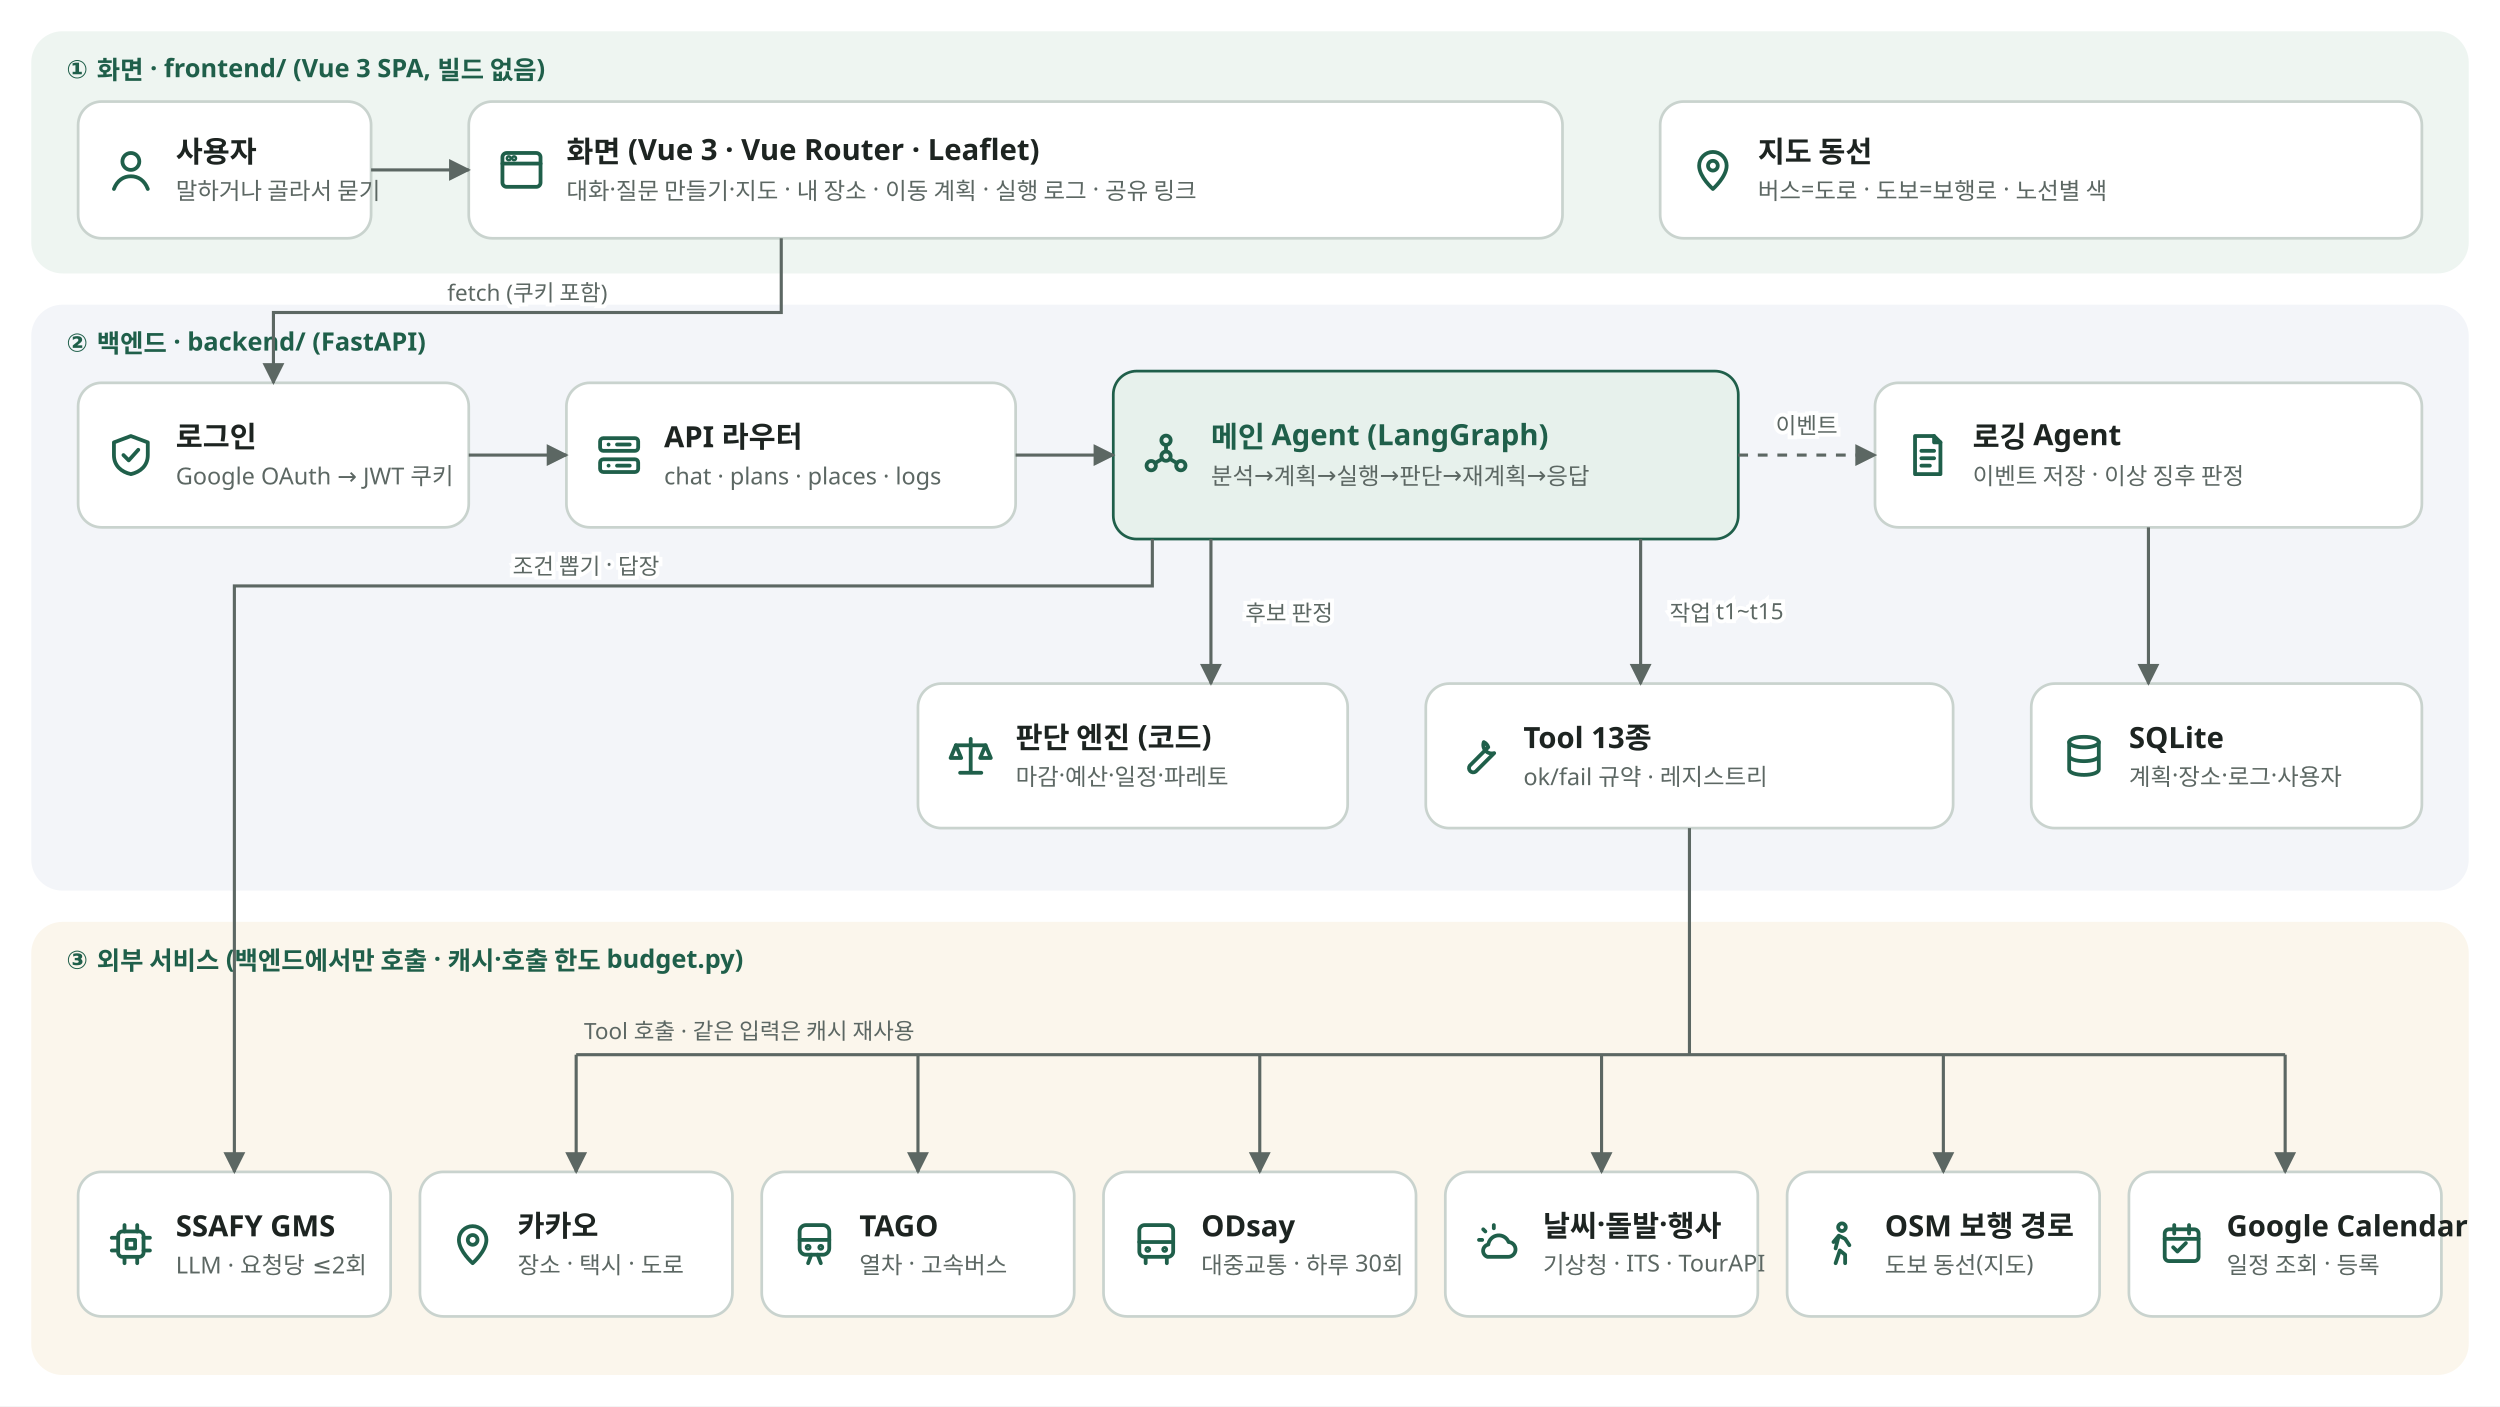
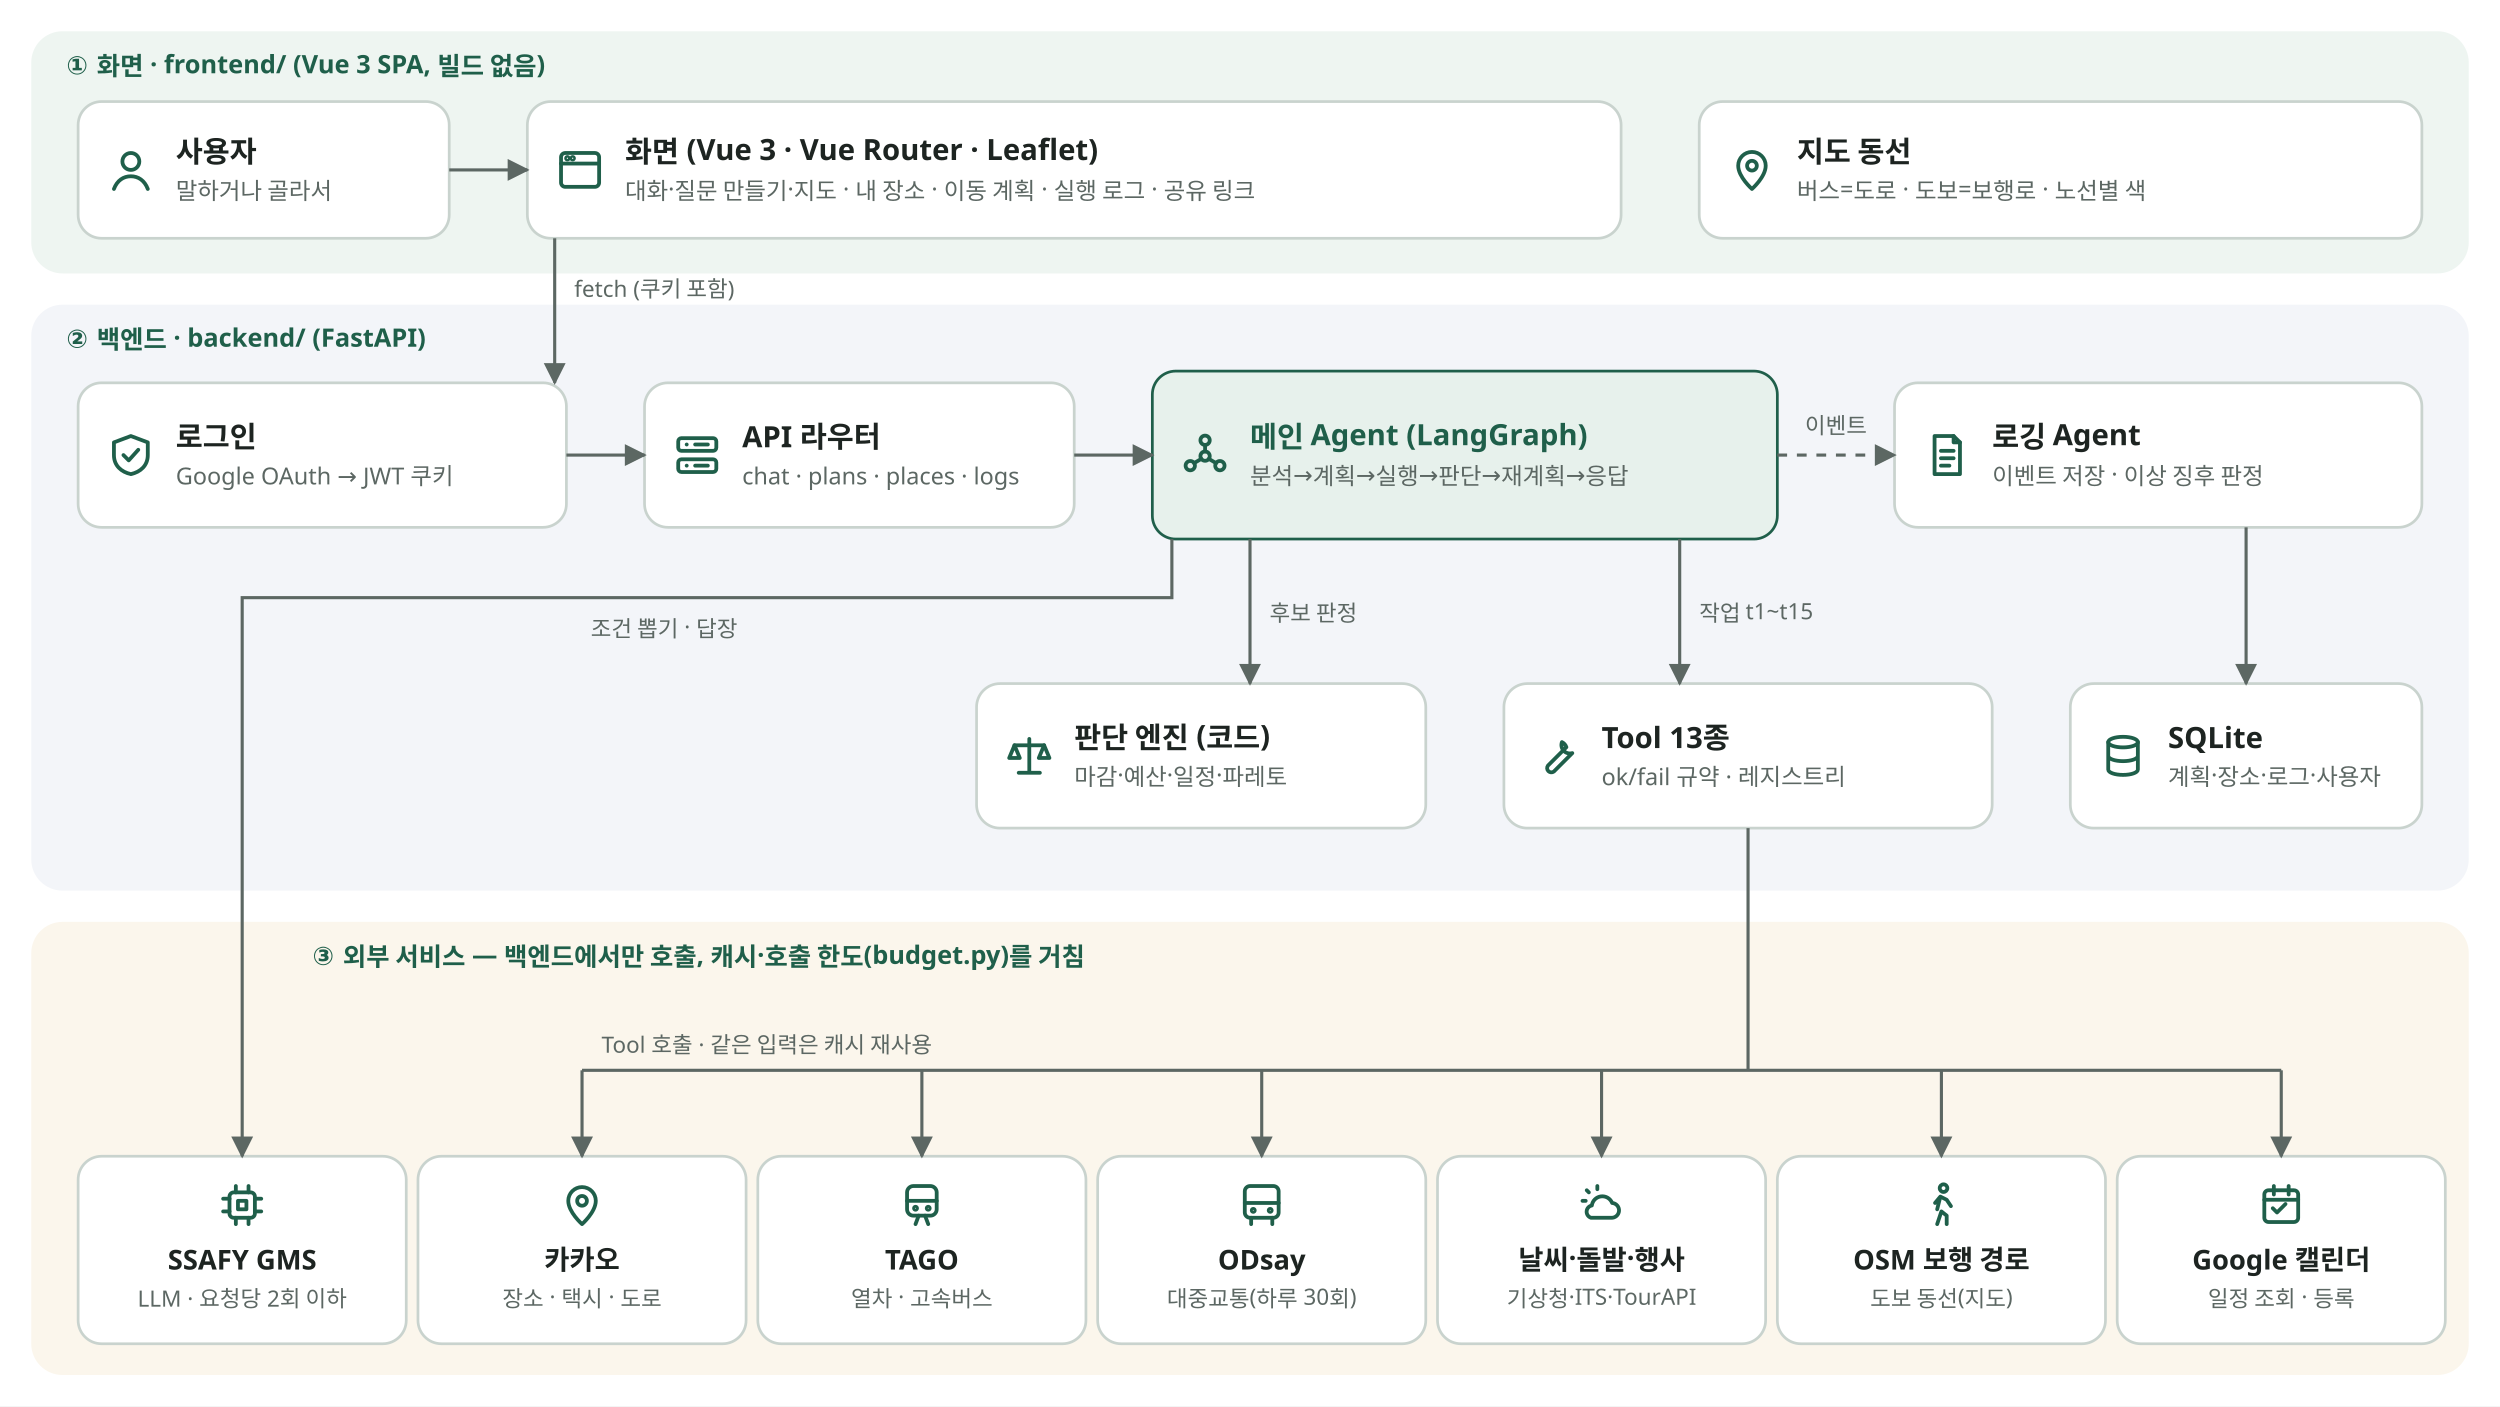
<svg xmlns="http://www.w3.org/2000/svg" viewBox="0 0 1280 720" width="1280" height="720" font-family="Pretendard, 'Malgun Gothic', 'Apple SD Gothic Neo', sans-serif">
  <defs>
    <marker id="arrow" viewBox="0 0 10 10" refX="9" refY="5" markerWidth="7" markerHeight="7" orient="auto-start-reverse">
      <path d="M0,0 L10,5 L0,10 z" fill="#5c6763" />
    </marker>
  </defs>
  <rect width="100%" height="100%" fill="#ffffff" />
  <rect x="16" y="16" width="1248" height="124" rx="16" fill="#eef5f1" />
-   <text x="34" y="40" font-size="13" font-weight="700" fill="#1f5f4a">① 화면 · frontend/ (Vue 3 SPA, 빌드 없음)</text>
+   <text x="34" y="38" font-size="13" font-weight="700" fill="#1f5f4a">① 화면 · frontend/ (Vue 3 SPA, 빌드 없음)</text>
  <rect x="16" y="156" width="1248" height="300" rx="16" fill="#f3f5f9" />
-   <text x="34" y="180" font-size="13" font-weight="700" fill="#1f5f4a">② 백엔드 · backend/ (FastAPI)</text>
+   <text x="34" y="178" font-size="13" font-weight="700" fill="#1f5f4a">② 백엔드 · backend/ (FastAPI)</text>
  <rect x="16" y="472" width="1248" height="232" rx="16" fill="#fbf6ec" />
-   <text x="34" y="496" font-size="13" font-weight="700" fill="#1f5f4a">③ 외부 서비스 (백엔드에서만 호출 · 캐시·호출 한도 budget.py)</text>
-   <rect x="40" y="52" width="150" height="70" rx="12" fill="#fff" stroke="#c9d3ce" stroke-width="1.4" />
+   <text x="160" y="494" font-size="13" font-weight="700" fill="#1f5f4a">③ 외부 서비스 — 백엔드에서만 호출, 캐시·호출 한도(budget.py)를 거침</text>
+   <rect x="40" y="52" width="190" height="70" rx="12" fill="#fff" stroke="#c9d3ce" stroke-width="1.4" />
  <g transform="translate(54,74.0) scale(1.083333)" fill="none" stroke="#1f5f4a" stroke-width="1.8" stroke-linecap="round" stroke-linejoin="round">
    <circle cx="12" cy="8" r="4" />
    <path d="M4 21c1.5-4 4.5-6 8-6s6.5 2 8 6" />
  </g>
  <text x="90" y="83.0" font-size="15" font-weight="700" fill="#1d2421">사용자</text>
-   <text x="90" y="102.0" font-size="12" fill="#5c6763">말하거나 골라서 묻기</text>
-   <rect x="240" y="52" width="560" height="70" rx="12" fill="#fff" stroke="#c9d3ce" stroke-width="1.4" />
-   <g transform="translate(254,74.0) scale(1.083333)" fill="none" stroke="#1f5f4a" stroke-width="1.8" stroke-linecap="round" stroke-linejoin="round">
+   <text x="90" y="102.0" font-size="12" fill="#5c6763">말하거나 골라서</text>
+   <rect x="270" y="52" width="560" height="70" rx="12" fill="#fff" stroke="#c9d3ce" stroke-width="1.4" />
+   <g transform="translate(284,74.0) scale(1.083333)" fill="none" stroke="#1f5f4a" stroke-width="1.8" stroke-linecap="round" stroke-linejoin="round">
    <rect x="3" y="4" width="18" height="16" rx="2" />
    <path d="M3 9h18" />
    <circle cx="6" cy="6.5" r=".6" />
    <circle cx="8.5" cy="6.5" r=".6" />
  </g>
-   <text x="290" y="83.0" font-size="15" font-weight="700" fill="#1d2421">화면 (Vue 3 · Vue Router · Leaflet)</text>
-   <text x="290" y="102.0" font-size="12" fill="#5c6763">대화·질문 만들기·지도 · 내 장소 · 이동 계획 · 실행 로그 · 공유 링크</text>
-   <rect x="850" y="52" width="390" height="70" rx="12" fill="#fff" stroke="#c9d3ce" stroke-width="1.4" />
-   <g transform="translate(864,74.0) scale(1.083333)" fill="none" stroke="#1f5f4a" stroke-width="1.8" stroke-linecap="round" stroke-linejoin="round">
+   <text x="320" y="83.0" font-size="15" font-weight="700" fill="#1d2421">화면 (Vue 3 · Vue Router · Leaflet)</text>
+   <text x="320" y="102.0" font-size="12" fill="#5c6763">대화·질문 만들기·지도 · 내 장소 · 이동 계획 · 실행 로그 · 공유 링크</text>
+   <rect x="870" y="52" width="370" height="70" rx="12" fill="#fff" stroke="#c9d3ce" stroke-width="1.4" />
+   <g transform="translate(884,74.0) scale(1.083333)" fill="none" stroke="#1f5f4a" stroke-width="1.8" stroke-linecap="round" stroke-linejoin="round">
    <path d="M12 21s-6.5-5.7-6.5-11a6.5 6.5 0 0 1 13 0c0 5.3-6.5 11-6.5 11z" />
    <circle cx="12" cy="10" r="2.3" />
  </g>
-   <text x="900" y="83.0" font-size="15" font-weight="700" fill="#1d2421">지도 동선</text>
-   <text x="900" y="102.0" font-size="12" fill="#5c6763">버스=도로 · 도보=보행로 · 노선별 색</text>
-   <path d="M190,87 L240,87" fill="none" stroke="#5c6763" stroke-width="1.6" marker-end="url(#arrow)" />
-   <rect x="40" y="196" width="200" height="74" rx="12" fill="#fff" stroke="#c9d3ce" stroke-width="1.4" />
+   <text x="920" y="83.0" font-size="15" font-weight="700" fill="#1d2421">지도 동선</text>
+   <text x="920" y="102.0" font-size="12" fill="#5c6763">버스=도로 · 도보=보행로 · 노선별 색</text>
+   <path d="M230,87 L270,87" fill="none" stroke="#5c6763" stroke-width="1.6" marker-end="url(#arrow)" />
+   <rect x="40" y="196" width="250" height="74" rx="12" fill="#fff" stroke="#c9d3ce" stroke-width="1.4" />
  <g transform="translate(54,220.0) scale(1.083333)" fill="none" stroke="#1f5f4a" stroke-width="1.8" stroke-linecap="round" stroke-linejoin="round">
    <path d="M12 3l8 3v6c0 5-3.5 8-8 9-4.5-1-8-4-8-9V6z" />
    <path d="M8.5 12l2.5 2.5 4.5-5" />
  </g>
  <text x="90" y="229.0" font-size="15" font-weight="700" fill="#1d2421">로그인</text>
  <text x="90" y="248.0" font-size="12" fill="#5c6763">Google OAuth → JWT 쿠키</text>
-   <rect x="290" y="196" width="230" height="74" rx="12" fill="#fff" stroke="#c9d3ce" stroke-width="1.4" />
-   <g transform="translate(304,220.0) scale(1.083333)" fill="none" stroke="#1f5f4a" stroke-width="1.8" stroke-linecap="round" stroke-linejoin="round">
+   <rect x="330" y="196" width="220" height="74" rx="12" fill="#fff" stroke="#c9d3ce" stroke-width="1.4" />
+   <g transform="translate(344,220.0) scale(1.083333)" fill="none" stroke="#1f5f4a" stroke-width="1.8" stroke-linecap="round" stroke-linejoin="round">
    <rect x="3" y="4" width="18" height="6" rx="1.5" />
    <rect x="3" y="14" width="18" height="6" rx="1.5" />
    <path d="M7 7h.01M7 17h.01M11 7h6M11 17h6" />
  </g>
-   <text x="340" y="229.0" font-size="15" font-weight="700" fill="#1d2421">API 라우터</text>
-   <text x="340" y="248.0" font-size="12" fill="#5c6763">chat · plans · places · logs</text>
-   <rect x="570" y="190" width="320" height="86" rx="12" fill="#e7f1ec" stroke="#1f5f4a" stroke-width="1.4" />
-   <g transform="translate(584,220.0) scale(1.083333)" fill="none" stroke="#1f5f4a" stroke-width="1.8" stroke-linecap="round" stroke-linejoin="round">
+   <text x="380" y="229.0" font-size="15" font-weight="700" fill="#1d2421">API 라우터</text>
+   <text x="380" y="248.0" font-size="12" fill="#5c6763">chat · plans · places · logs</text>
+   <rect x="590" y="190" width="320" height="86" rx="12" fill="#e7f1ec" stroke="#1f5f4a" stroke-width="1.4" />
+   <g transform="translate(604,220.0) scale(1.083333)" fill="none" stroke="#1f5f4a" stroke-width="1.8" stroke-linecap="round" stroke-linejoin="round">
    <circle cx="12" cy="5" r="2.2" />
    <circle cx="5" cy="17" r="2.2" />
    <circle cx="19" cy="17" r="2.2" />
    <circle cx="12" cy="12.5" r="2.2" />
    <path d="M12 7.2v3.1M10.2 13.8l-3.4 2M13.8 13.8l3.4 2" />
  </g>
-   <text x="620" y="229.0" font-size="15" font-weight="700" fill="#1f5f4a">메인 Agent (LangGraph)</text>
-   <text x="620" y="248.0" font-size="12" fill="#5c6763">분석→계획→실행→판단→재계획→응답</text>
-   <rect x="960" y="196" width="280" height="74" rx="12" fill="#fff" stroke="#c9d3ce" stroke-width="1.4" />
-   <g transform="translate(974,220.0) scale(1.083333)" fill="none" stroke="#1f5f4a" stroke-width="1.8" stroke-linecap="round" stroke-linejoin="round">
+   <text x="640" y="229.0" font-size="15" font-weight="700" fill="#1f5f4a">메인 Agent (LangGraph)</text>
+   <text x="640" y="248.0" font-size="12" fill="#5c6763">분석→계획→실행→판단→재계획→응답</text>
+   <rect x="970" y="196" width="270" height="74" rx="12" fill="#fff" stroke="#c9d3ce" stroke-width="1.4" />
+   <g transform="translate(984,220.0) scale(1.083333)" fill="none" stroke="#1f5f4a" stroke-width="1.8" stroke-linecap="round" stroke-linejoin="round">
    <path d="M6 3h9l3 3v15H6z" />
    <path d="M15 3v3h3M9 10h6M9 13.5h6M9 17h4" />
  </g>
-   <text x="1010" y="229.0" font-size="15" font-weight="700" fill="#1d2421">로깅 Agent</text>
-   <text x="1010" y="248.0" font-size="12" fill="#5c6763">이벤트 저장 · 이상 징후 판정</text>
-   <rect x="470" y="350" width="220" height="74" rx="12" fill="#fff" stroke="#c9d3ce" stroke-width="1.4" />
-   <g transform="translate(484,374.0) scale(1.083333)" fill="none" stroke="#1f5f4a" stroke-width="1.8" stroke-linecap="round" stroke-linejoin="round">
+   <text x="1020" y="229.0" font-size="15" font-weight="700" fill="#1d2421">로깅 Agent</text>
+   <text x="1020" y="248.0" font-size="12" fill="#5c6763">이벤트 저장 · 이상 징후 판정</text>
+   <rect x="500" y="350" width="230" height="74" rx="12" fill="#fff" stroke="#c9d3ce" stroke-width="1.4" />
+   <g transform="translate(514,374.0) scale(1.083333)" fill="none" stroke="#1f5f4a" stroke-width="1.8" stroke-linecap="round" stroke-linejoin="round">
    <path d="M12 4v16M7 20h10M5 7h14" />
    <path d="M5 7l-2.5 6h5zM19 7l-2.5 6h5z" />
  </g>
-   <text x="520" y="383.0" font-size="15" font-weight="700" fill="#1d2421">판단 엔진 (코드)</text>
-   <text x="520" y="402.0" font-size="12" fill="#5c6763">마감·예산·일정·파레토</text>
-   <rect x="730" y="350" width="270" height="74" rx="12" fill="#fff" stroke="#c9d3ce" stroke-width="1.4" />
-   <g transform="translate(744,374.0) scale(1.083333)" fill="none" stroke="#1f5f4a" stroke-width="1.8" stroke-linecap="round" stroke-linejoin="round">
+   <text x="550" y="383.0" font-size="15" font-weight="700" fill="#1d2421">판단 엔진 (코드)</text>
+   <text x="550" y="402.0" font-size="12" fill="#5c6763">마감·예산·일정·파레토</text>
+   <rect x="770" y="350" width="250" height="74" rx="12" fill="#fff" stroke="#c9d3ce" stroke-width="1.4" />
+   <g transform="translate(784,374.0) scale(1.083333)" fill="none" stroke="#1f5f4a" stroke-width="1.8" stroke-linecap="round" stroke-linejoin="round">
    <path d="M14.5 5.5a4 4 0 0 0 4.9 5.2l-8.7 8.7a2 2 0 0 1-2.8-2.8l8.7-8.7a4 4 0 0 0-2.1-2.4z" />
  </g>
-   <text x="780" y="383.0" font-size="15" font-weight="700" fill="#1d2421">Tool 13종</text>
-   <text x="780" y="402.0" font-size="12" fill="#5c6763">ok/fail 규약 · 레지스트리</text>
-   <rect x="1040" y="350" width="200" height="74" rx="12" fill="#fff" stroke="#c9d3ce" stroke-width="1.4" />
-   <g transform="translate(1054,374.0) scale(1.083333)" fill="none" stroke="#1f5f4a" stroke-width="1.8" stroke-linecap="round" stroke-linejoin="round">
+   <text x="820" y="383.0" font-size="15" font-weight="700" fill="#1d2421">Tool 13종</text>
+   <text x="820" y="402.0" font-size="12" fill="#5c6763">ok/fail 규약 · 레지스트리</text>
+   <rect x="1060" y="350" width="180" height="74" rx="12" fill="#fff" stroke="#c9d3ce" stroke-width="1.4" />
+   <g transform="translate(1074,374.0) scale(1.083333)" fill="none" stroke="#1f5f4a" stroke-width="1.8" stroke-linecap="round" stroke-linejoin="round">
    <ellipse cx="12" cy="5.5" rx="7" ry="2.5" />
    <path d="M5 5.5v13c0 1.4 3.1 2.5 7 2.5s7-1.1 7-2.5v-13M5 12c0 1.4 3.1 2.5 7 2.5s7-1.1 7-2.5" />
  </g>
-   <text x="1090" y="383.0" font-size="15" font-weight="700" fill="#1d2421">SQLite</text>
-   <text x="1090" y="402.0" font-size="12" fill="#5c6763">계획·장소·로그·사용자</text>
-   <path d="M400,122 L400,160 L140,160 L140,196" fill="none" stroke="#5c6763" stroke-width="1.6" marker-end="url(#arrow)" />
-   <text x="270" y="154" font-size="11.5" fill="#5c6763" text-anchor="middle" paint-order="stroke" stroke="#fff" stroke-width="4">fetch (쿠키 포함)</text>
-   <path d="M240,233 L290,233" fill="none" stroke="#5c6763" stroke-width="1.6" marker-end="url(#arrow)" />
-   <path d="M520,233 L570,233" fill="none" stroke="#5c6763" stroke-width="1.6" marker-end="url(#arrow)" />
-   <path d="M890,233 L960,233" fill="none" stroke="#5c6763" stroke-width="1.6" stroke-dasharray="5 5" marker-end="url(#arrow)" />
-   <text x="925.0" y="222" font-size="11.5" fill="#5c6763" text-anchor="middle" paint-order="stroke" stroke="#fff" stroke-width="4">이벤트</text>
-   <path d="M620,276 L620,350" fill="none" stroke="#5c6763" stroke-width="1.6" marker-end="url(#arrow)" />
-   <text x="660" y="318" font-size="11.5" fill="#5c6763" text-anchor="middle" paint-order="stroke" stroke="#fff" stroke-width="4">후보 판정</text>
-   <path d="M840,276 L840,350" fill="none" stroke="#5c6763" stroke-width="1.6" marker-end="url(#arrow)" />
-   <text x="884" y="318" font-size="11.5" fill="#5c6763" text-anchor="middle" paint-order="stroke" stroke="#fff" stroke-width="4">작업 t1~t15</text>
-   <path d="M1100,270 L1100,350" fill="none" stroke="#5c6763" stroke-width="1.6" marker-end="url(#arrow)" />
-   <rect x="40" y="600" width="160" height="74" rx="12" fill="#fff" stroke="#c9d3ce" stroke-width="1.4" />
-   <g transform="translate(54,624.0) scale(1.083333)" fill="none" stroke="#1f5f4a" stroke-width="1.8" stroke-linecap="round" stroke-linejoin="round">
+   <text x="1110" y="383.0" font-size="15" font-weight="700" fill="#1d2421">SQLite</text>
+   <text x="1110" y="402.0" font-size="12" fill="#5c6763">계획·장소·로그·사용자</text>
+   <path d="M284,122 L284,196" fill="none" stroke="#5c6763" stroke-width="1.6" marker-end="url(#arrow)" />
+   <text x="294" y="152" font-size="11.5" fill="#5c6763" text-anchor="start">fetch (쿠키 포함)</text>
+   <path d="M290,233 L330,233" fill="none" stroke="#5c6763" stroke-width="1.6" marker-end="url(#arrow)" />
+   <path d="M550,233 L590,233" fill="none" stroke="#5c6763" stroke-width="1.6" marker-end="url(#arrow)" />
+   <path d="M910,233 L970,233" fill="none" stroke="#5c6763" stroke-width="1.6" stroke-dasharray="5 5" marker-end="url(#arrow)" />
+   <text x="940.0" y="222" font-size="11.5" fill="#5c6763" text-anchor="middle">이벤트</text>
+   <path d="M640,276 L640,350" fill="none" stroke="#5c6763" stroke-width="1.6" marker-end="url(#arrow)" />
+   <text x="650" y="318" font-size="11.5" fill="#5c6763" text-anchor="start">후보 판정</text>
+   <path d="M860,276 L860,350" fill="none" stroke="#5c6763" stroke-width="1.6" marker-end="url(#arrow)" />
+   <text x="870" y="318" font-size="11.5" fill="#5c6763" text-anchor="start">작업 t1~t15</text>
+   <path d="M1150,270 L1150,350" fill="none" stroke="#5c6763" stroke-width="1.6" marker-end="url(#arrow)" />
+   <rect x="40" y="592" width="168" height="96" rx="12" fill="#fff" stroke="#c9d3ce" stroke-width="1.4" />
+   <g transform="translate(111.0,604) scale(1.083333)" fill="none" stroke="#1f5f4a" stroke-width="1.8" stroke-linecap="round" stroke-linejoin="round">
    <rect x="6" y="6" width="12" height="12" rx="2" />
    <path d="M9 3v3M15 3v3M9 18v3M15 18v3M3 9h3M3 15h3M18 9h3M18 15h3M10 10h4v4h-4z" />
  </g>
-   <text x="90" y="633.0" font-size="15" font-weight="700" fill="#1d2421">SSAFY GMS</text>
-   <text x="90" y="652.0" font-size="12" fill="#5c6763">LLM · 요청당 ≤2회</text>
-   <rect x="215" y="600" width="160" height="74" rx="12" fill="#fff" stroke="#c9d3ce" stroke-width="1.4" />
-   <g transform="translate(229,624.0) scale(1.083333)" fill="none" stroke="#1f5f4a" stroke-width="1.8" stroke-linecap="round" stroke-linejoin="round">
+   <text x="124.0" y="650" font-size="14" font-weight="700" fill="#1d2421" text-anchor="middle">SSAFY GMS</text>
+   <text x="124.0" y="669" font-size="11.5" fill="#5c6763" text-anchor="middle">LLM · 요청당 2회 이하</text>
+   <rect x="214" y="592" width="168" height="96" rx="12" fill="#fff" stroke="#c9d3ce" stroke-width="1.4" />
+   <g transform="translate(285.0,604) scale(1.083333)" fill="none" stroke="#1f5f4a" stroke-width="1.8" stroke-linecap="round" stroke-linejoin="round">
    <path d="M12 21s-6.5-5.7-6.5-11a6.5 6.5 0 0 1 13 0c0 5.3-6.5 11-6.5 11z" />
    <circle cx="12" cy="10" r="2.3" />
  </g>
-   <text x="265" y="633.0" font-size="15" font-weight="700" fill="#1d2421">카카오</text>
-   <text x="265" y="652.0" font-size="12" fill="#5c6763">장소 · 택시 · 도로</text>
-   <rect x="390" y="600" width="160" height="74" rx="12" fill="#fff" stroke="#c9d3ce" stroke-width="1.4" />
-   <g transform="translate(404,624.0) scale(1.083333)" fill="none" stroke="#1f5f4a" stroke-width="1.8" stroke-linecap="round" stroke-linejoin="round">
+   <text x="298.0" y="650" font-size="14" font-weight="700" fill="#1d2421" text-anchor="middle">카카오</text>
+   <text x="298.0" y="669" font-size="11.5" fill="#5c6763" text-anchor="middle">장소 · 택시 · 도로</text>
+   <rect x="388" y="592" width="168" height="96" rx="12" fill="#fff" stroke="#c9d3ce" stroke-width="1.4" />
+   <g transform="translate(459.0,604) scale(1.083333)" fill="none" stroke="#1f5f4a" stroke-width="1.8" stroke-linecap="round" stroke-linejoin="round">
    <rect x="5" y="3" width="14" height="14" rx="3" />
    <path d="M5 10h14M9 21l1.5-4M15 21l-1.5-4" />
    <circle cx="9" cy="13.5" r=".7" />
    <circle cx="15" cy="13.5" r=".7" />
  </g>
-   <text x="440" y="633.0" font-size="15" font-weight="700" fill="#1d2421">TAGO</text>
-   <text x="440" y="652.0" font-size="12" fill="#5c6763">열차 · 고속버스</text>
-   <rect x="565" y="600" width="160" height="74" rx="12" fill="#fff" stroke="#c9d3ce" stroke-width="1.4" />
-   <g transform="translate(579,624.0) scale(1.083333)" fill="none" stroke="#1f5f4a" stroke-width="1.8" stroke-linecap="round" stroke-linejoin="round">
+   <text x="472.0" y="650" font-size="14" font-weight="700" fill="#1d2421" text-anchor="middle">TAGO</text>
+   <text x="472.0" y="669" font-size="11.5" fill="#5c6763" text-anchor="middle">열차 · 고속버스</text>
+   <rect x="562" y="592" width="168" height="96" rx="12" fill="#fff" stroke="#c9d3ce" stroke-width="1.4" />
+   <g transform="translate(633.0,604) scale(1.083333)" fill="none" stroke="#1f5f4a" stroke-width="1.8" stroke-linecap="round" stroke-linejoin="round">
    <rect x="4" y="3" width="16" height="15" rx="2.5" />
    <path d="M4 11h16M7 21v-3M17 21v-3" />
    <circle cx="8" cy="14.5" r=".7" />
    <circle cx="16" cy="14.5" r=".7" />
  </g>
-   <text x="615" y="633.0" font-size="15" font-weight="700" fill="#1d2421">ODsay</text>
-   <text x="615" y="652.0" font-size="12" fill="#5c6763">대중교통 · 하루 30회</text>
-   <rect x="740" y="600" width="160" height="74" rx="12" fill="#fff" stroke="#c9d3ce" stroke-width="1.4" />
-   <g transform="translate(754,624.0) scale(1.083333)" fill="none" stroke="#1f5f4a" stroke-width="1.8" stroke-linecap="round" stroke-linejoin="round">
+   <text x="646.0" y="650" font-size="14" font-weight="700" fill="#1d2421" text-anchor="middle">ODsay</text>
+   <text x="646.0" y="669" font-size="11.5" fill="#5c6763" text-anchor="middle">대중교통(하루 30회)</text>
+   <rect x="736" y="592" width="168" height="96" rx="12" fill="#fff" stroke="#c9d3ce" stroke-width="1.4" />
+   <g transform="translate(807.0,604) scale(1.083333)" fill="none" stroke="#1f5f4a" stroke-width="1.8" stroke-linecap="round" stroke-linejoin="round">
    <path d="M7 18h9.5a3.5 3.5 0 0 0 .5-7 5 5 0 0 0-9.6 1.2A3 3 0 0 0 7 18z" />
    <path d="M5 5l1 1M10 3v1.5M3 10h1.5" />
  </g>
-   <text x="790" y="633.0" font-size="15" font-weight="700" fill="#1d2421">날씨·돌발·행사</text>
-   <text x="790" y="652.0" font-size="12" fill="#5c6763">기상청 · ITS · TourAPI</text>
-   <rect x="915" y="600" width="160" height="74" rx="12" fill="#fff" stroke="#c9d3ce" stroke-width="1.4" />
-   <g transform="translate(929,624.0) scale(1.083333)" fill="none" stroke="#1f5f4a" stroke-width="1.8" stroke-linecap="round" stroke-linejoin="round">
+   <text x="820.0" y="650" font-size="14" font-weight="700" fill="#1d2421" text-anchor="middle">날씨·돌발·행사</text>
+   <text x="820.0" y="669" font-size="11.5" fill="#5c6763" text-anchor="middle">기상청·ITS·TourAPI</text>
+   <rect x="910" y="592" width="168" height="96" rx="12" fill="#fff" stroke="#c9d3ce" stroke-width="1.4" />
+   <g transform="translate(981.0,604) scale(1.083333)" fill="none" stroke="#1f5f4a" stroke-width="1.8" stroke-linecap="round" stroke-linejoin="round">
    <circle cx="13" cy="4" r="1.8" />
    <path d="M10 21l2-6 2.5 2V21M9 11l2.5-3 3 1.5 2 3M11.5 8L10 14" />
  </g>
-   <text x="965" y="633.0" font-size="15" font-weight="700" fill="#1d2421">OSM 보행 경로</text>
-   <text x="965" y="652.0" font-size="12" fill="#5c6763">도보 동선(지도)</text>
-   <rect x="1090" y="600" width="160" height="74" rx="12" fill="#fff" stroke="#c9d3ce" stroke-width="1.4" />
-   <g transform="translate(1104,624.0) scale(1.083333)" fill="none" stroke="#1f5f4a" stroke-width="1.8" stroke-linecap="round" stroke-linejoin="round">
+   <text x="994.0" y="650" font-size="14" font-weight="700" fill="#1d2421" text-anchor="middle">OSM 보행 경로</text>
+   <text x="994.0" y="669" font-size="11.5" fill="#5c6763" text-anchor="middle">도보 동선(지도)</text>
+   <rect x="1084" y="592" width="168" height="96" rx="12" fill="#fff" stroke="#c9d3ce" stroke-width="1.4" />
+   <g transform="translate(1155.0,604) scale(1.083333)" fill="none" stroke="#1f5f4a" stroke-width="1.8" stroke-linecap="round" stroke-linejoin="round">
    <rect x="4" y="5" width="16" height="15" rx="2" />
    <path d="M4 9.5h16M8.5 3v4M15.5 3v4M8 13.5l2 2 4-4" />
  </g>
-   <text x="1140" y="633.0" font-size="15" font-weight="700" fill="#1d2421">Google Calendar</text>
-   <text x="1140" y="652.0" font-size="12" fill="#5c6763">일정 조회 · 등록</text>
-   <path d="M590,276 L590,300 L120,300 L120,600" fill="none" stroke="#5c6763" stroke-width="1.6" marker-end="url(#arrow)" />
-   <text x="300" y="294" font-size="11.5" fill="#5c6763" text-anchor="middle" paint-order="stroke" stroke="#fff" stroke-width="4">조건 뽑기 · 답장</text>
-   <path d="M865,424 L865,540" stroke="#5c6763" stroke-width="1.6" fill="none" />
-   <path d="M295,540 L1170,540" stroke="#5c6763" stroke-width="1.6" fill="none" />
-   <path d="M295,540 L295,600" fill="none" stroke="#5c6763" stroke-width="1.6" marker-end="url(#arrow)" />
-   <path d="M470,540 L470,600" fill="none" stroke="#5c6763" stroke-width="1.6" marker-end="url(#arrow)" />
-   <path d="M645,540 L645,600" fill="none" stroke="#5c6763" stroke-width="1.6" marker-end="url(#arrow)" />
-   <path d="M820,540 L820,600" fill="none" stroke="#5c6763" stroke-width="1.6" marker-end="url(#arrow)" />
-   <path d="M995,540 L995,600" fill="none" stroke="#5c6763" stroke-width="1.6" marker-end="url(#arrow)" />
-   <path d="M1170,540 L1170,600" fill="none" stroke="#5c6763" stroke-width="1.6" marker-end="url(#arrow)" />
-   <text x="299" y="532" font-size="11.5" fill="#5c6763">Tool 호출 · 같은 입력은 캐시 재사용</text>
+   <text x="1168.0" y="650" font-size="14" font-weight="700" fill="#1d2421" text-anchor="middle">Google 캘린더</text>
+   <text x="1168.0" y="669" font-size="11.5" fill="#5c6763" text-anchor="middle">일정 조회 · 등록</text>
+   <path d="M600,276 L600,306 L124.0,306 L124.0,592" fill="none" stroke="#5c6763" stroke-width="1.6" marker-end="url(#arrow)" />
+   <text x="340" y="326" font-size="11.5" fill="#5c6763" text-anchor="middle">조건 뽑기 · 답장</text>
+   <path d="M895,424 L895,548" stroke="#5c6763" stroke-width="1.6" fill="none" />
+   <path d="M298.0,548 L1168.0,548" stroke="#5c6763" stroke-width="1.6" fill="none" />
+   <path d="M298.0,548 L298.0,592" fill="none" stroke="#5c6763" stroke-width="1.6" marker-end="url(#arrow)" />
+   <path d="M472.0,548 L472.0,592" fill="none" stroke="#5c6763" stroke-width="1.6" marker-end="url(#arrow)" />
+   <path d="M646.0,548 L646.0,592" fill="none" stroke="#5c6763" stroke-width="1.6" marker-end="url(#arrow)" />
+   <path d="M820.0,548 L820.0,592" fill="none" stroke="#5c6763" stroke-width="1.6" marker-end="url(#arrow)" />
+   <path d="M994.0,548 L994.0,592" fill="none" stroke="#5c6763" stroke-width="1.6" marker-end="url(#arrow)" />
+   <path d="M1168.0,548 L1168.0,592" fill="none" stroke="#5c6763" stroke-width="1.6" marker-end="url(#arrow)" />
+   <text x="308.0" y="539" font-size="11.5" fill="#5c6763">Tool 호출 · 같은 입력은 캐시 재사용</text>
</svg>
